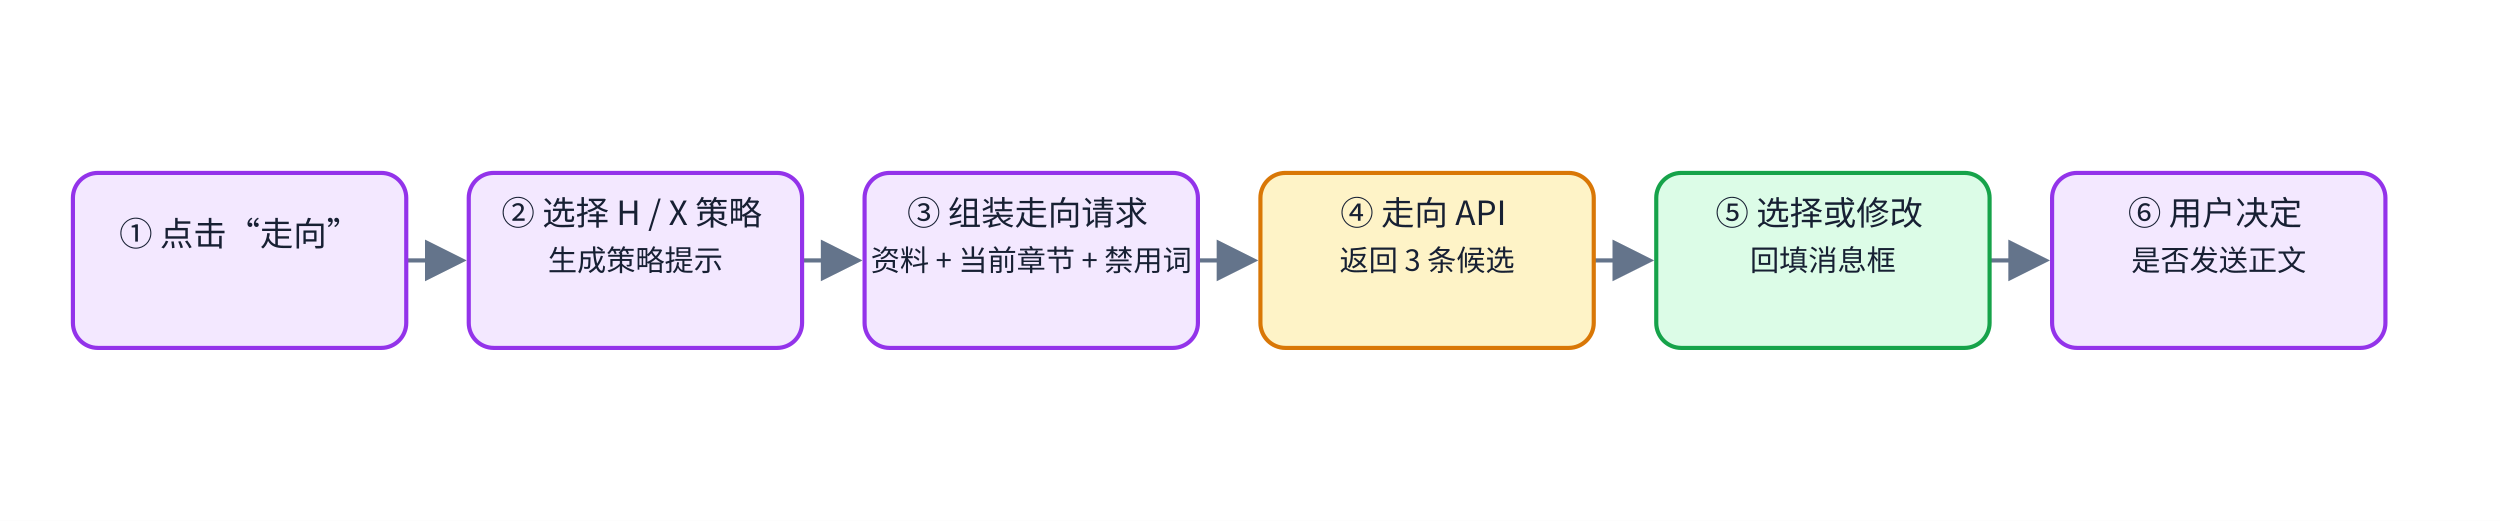
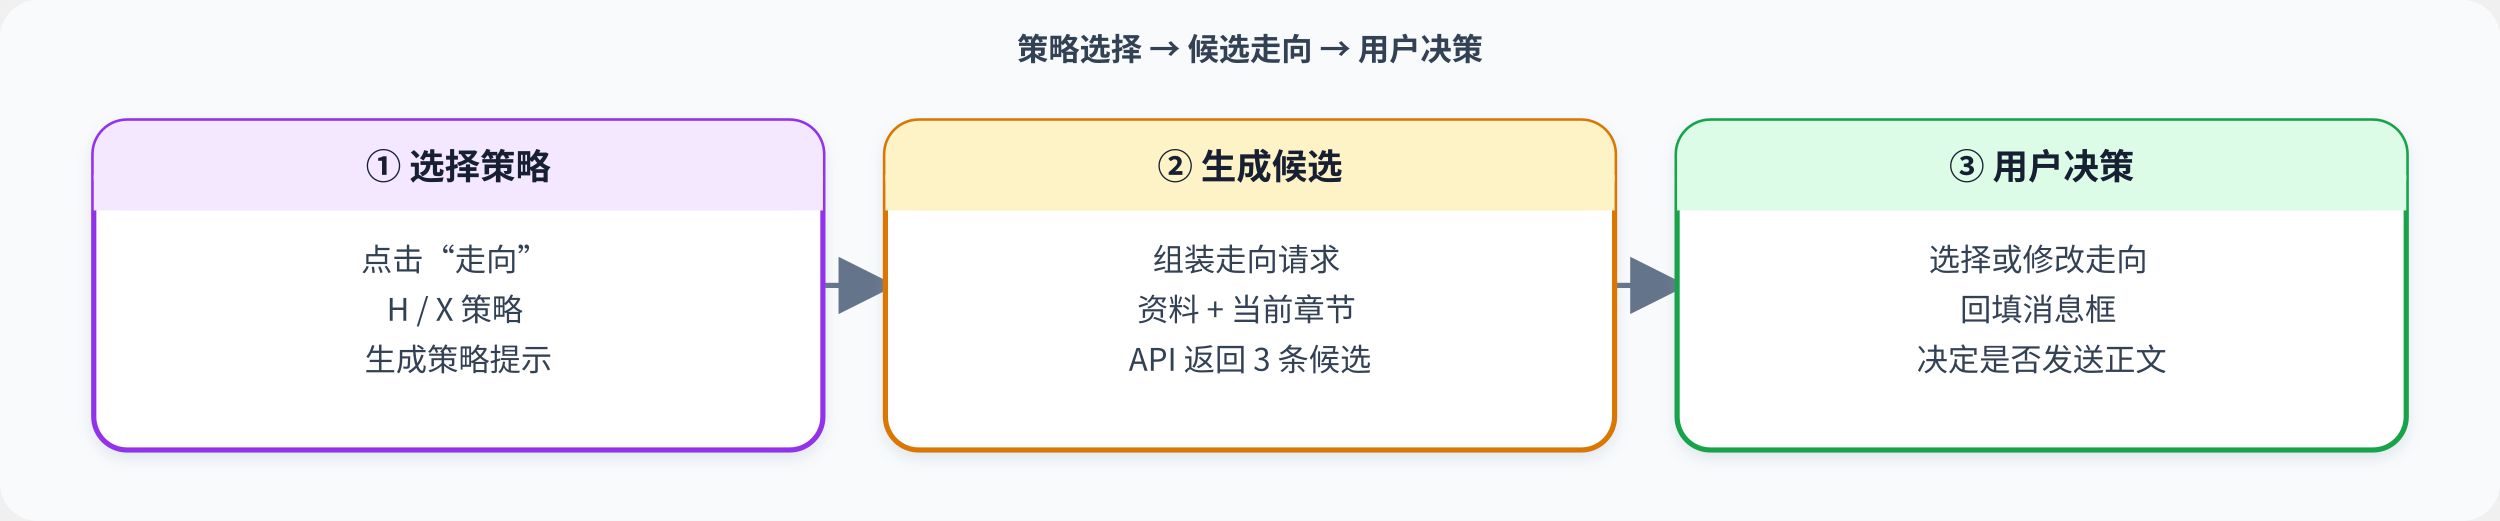
<svg xmlns="http://www.w3.org/2000/svg" width="1200" height="250" viewBox="0 0 1200 250" role="img" aria-labelledby="title desc">
  <defs>
-     <marker id="arrow" markerWidth="10" markerHeight="10" refX="8" refY="5" orient="auto">
-       <path d="M0,0 L10,5 L0,10 Z" fill="#64748b" />
+     <marker id="arrow" markerWidth="11" markerHeight="11" refX="9" refY="5.5" orient="auto">
+       <path d="M0,0 L11,5.5 L0,11 Z" fill="#64748b" />
    </marker>
+     <filter id="shadow" x="-10%" y="-10%" width="120%" height="130%">
+       <feDropShadow dx="0" dy="3" stdDeviation="3" flood-color="#94a3b8" flood-opacity="0.22" />
+     </filter>
    <style>
-       .label { font-family: "Microsoft YaHei", "Noto Sans CJK SC", sans-serif; font-size: 16px; fill: #172033; text-anchor: middle; }
-       .small { font-size: 14px; }
-       .edge { stroke: #64748b; stroke-width: 2; marker-end: url(#arrow); }
-       .box { stroke-width: 2; rx: 12; }
+       .title { font-family: "Microsoft YaHei", "Noto Sans CJK SC", sans-serif; font-size: 15px; font-weight: 700; fill: #334155; text-anchor: middle; }
+       .head { font-family: "Microsoft YaHei", "Noto Sans CJK SC", sans-serif; font-size: 17px; font-weight: 700; fill: #172033; text-anchor: middle; }
+       .body { font-family: "Microsoft YaHei", "Noto Sans CJK SC", sans-serif; font-size: 15px; fill: #334155; text-anchor: middle; }
+       .arrow { stroke: #64748b; stroke-width: 2.5; marker-end: url(#arrow); }
    </style>
  </defs>
-   <rect width="1200" height="250" fill="#ffffff" />
-   <g class="edge">
-     <line x1="195" y1="125" x2="220" y2="125" />
-     <line x1="385" y1="125" x2="410" y2="125" />
-     <line x1="575" y1="125" x2="600" y2="125" />
-     <line x1="765" y1="125" x2="790" y2="125" />
-     <line x1="955" y1="125" x2="980" y2="125" />
+   <rect width="1200" height="250" rx="18" fill="#f8fafc" />
+   <text class="title" x="600" y="29">策略选择 → 候选走向 → 用户决策</text>
+   <line class="arrow" x1="395" y1="137" x2="425" y2="137" />
+   <line class="arrow" x1="775" y1="137" x2="805" y2="137" />
+   <g filter="url(#shadow)">
+     <rect x="45" y="58" width="350" height="158" rx="16" fill="#ffffff" stroke="#9333ea" stroke-width="2.5" />
+     <rect x="45" y="58" width="350" height="43" rx="16" fill="#f3e8ff" />
+     <rect x="45" y="84" width="350" height="17" fill="#f3e8ff" />
+     <rect x="425" y="58" width="350" height="158" rx="16" fill="#ffffff" stroke="#d97706" stroke-width="2.5" />
+     <rect x="425" y="58" width="350" height="43" rx="16" fill="#fef3c7" />
+     <rect x="425" y="84" width="350" height="17" fill="#fef3c7" />
+     <rect x="805" y="58" width="350" height="158" rx="16" fill="#ffffff" stroke="#16a34a" stroke-width="2.5" />
+     <rect x="805" y="58" width="350" height="43" rx="16" fill="#dcfce7" />
+     <rect x="805" y="84" width="350" height="17" fill="#dcfce7" />
  </g>
-   <g>
-     <rect class="box" x="35" y="83" width="160" height="84" fill="#f3e8ff" stroke="#9333ea" />
-     <rect class="box" x="225" y="83" width="160" height="84" fill="#f3e8ff" stroke="#9333ea" />
-     <rect class="box" x="415" y="83" width="160" height="84" fill="#f3e8ff" stroke="#9333ea" />
-     <rect class="box" x="605" y="83" width="160" height="84" fill="#fef3c7" stroke="#d97706" />
-     <rect class="box" x="795" y="83" width="160" height="84" fill="#dcfce7" stroke="#16a34a" />
-     <rect class="box" x="985" y="83" width="160" height="84" fill="#f3e8ff" stroke="#9333ea" />
+   <g class="head">
+     <text x="220" y="86">① 选择策略</text>
+     <text x="600" y="86">② 生成候选</text>
+     <text x="980" y="86">③ 用户决策</text>
  </g>
-   <g class="label">
-     <text x="115" y="118">
-       <tspan x="115">① 点击“走向”</tspan>
+   <g class="body">
+     <text x="220" y="130">
+       <tspan x="220">点击“走向”</tspan>
+       <tspan x="220" dy="24">H / X 策略</tspan>
+       <tspan x="220" dy="24">生成策略提示</tspan>
    </text>
-     <text x="305" y="108">
-       <tspan x="305">② 选择 H / X 策略</tspan>
-       <tspan class="small" x="305" dy="22">生成策略提示</tspan>
+     <text x="600" y="130">
+       <tspan x="600">组装走向请求</tspan>
+       <tspan x="600" dy="24">资料 + 当前章节</tspan>
+       <tspan x="600" dy="24">API 返回 3 条候选</tspan>
    </text>
-     <text x="495" y="108">
-       <tspan x="495">③ 组装走向请求</tspan>
-       <tspan class="small" x="495" dy="22">资料 + 当前章节 + 禁用词</tspan>
-     </text>
-     <text x="685" y="108">
-       <tspan x="685">④ 走向 API</tspan>
-       <tspan class="small" x="685" dy="22">返回 3 条候选</tspan>
-     </text>
-     <text x="875" y="108">
-       <tspan x="875">⑤ 选择或修改</tspan>
-       <tspan class="small" x="875" dy="22">回填消息框</tspan>
-     </text>
-     <text x="1065" y="108">
-       <tspan x="1065">⑥ 用户决定</tspan>
-       <tspan class="small" x="1065" dy="22">是否发送正文</tspan>
+     <text x="980" y="130">
+       <tspan x="980">选择或修改走向</tspan>
+       <tspan x="980" dy="24">回填消息框</tspan>
+       <tspan x="980" dy="24">决定是否发送正文</tspan>
    </text>
  </g>
</svg>
